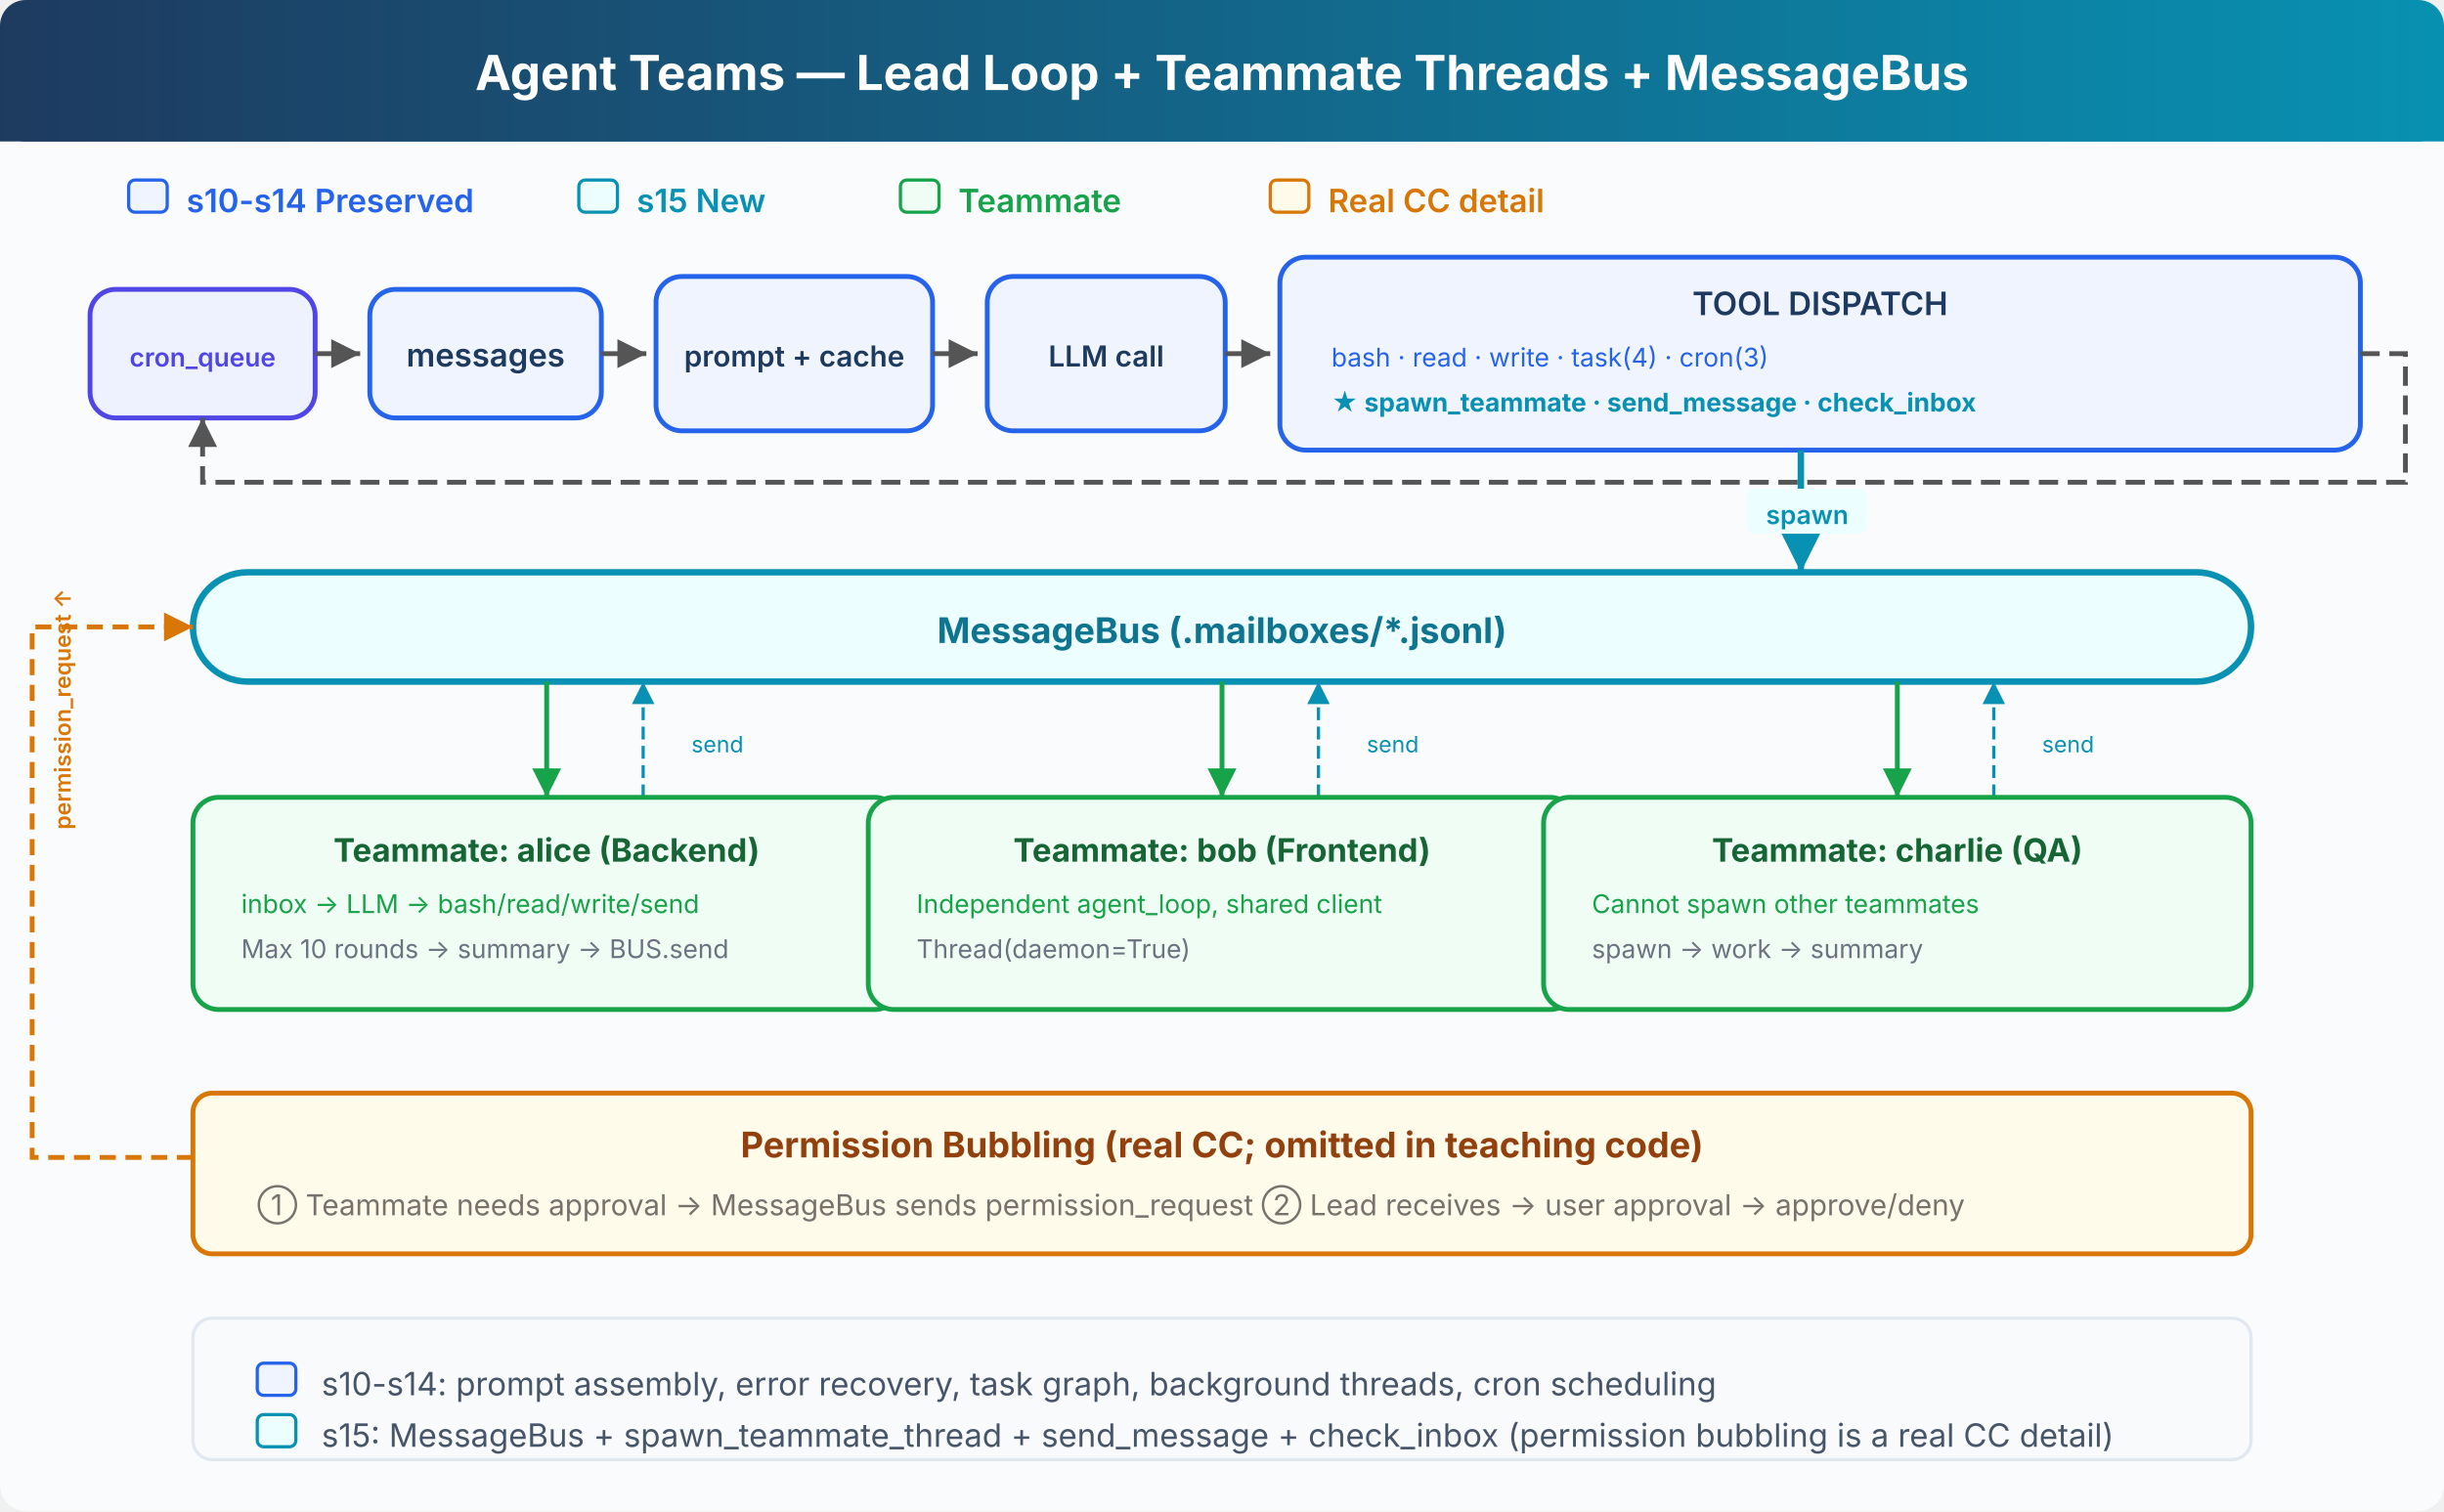
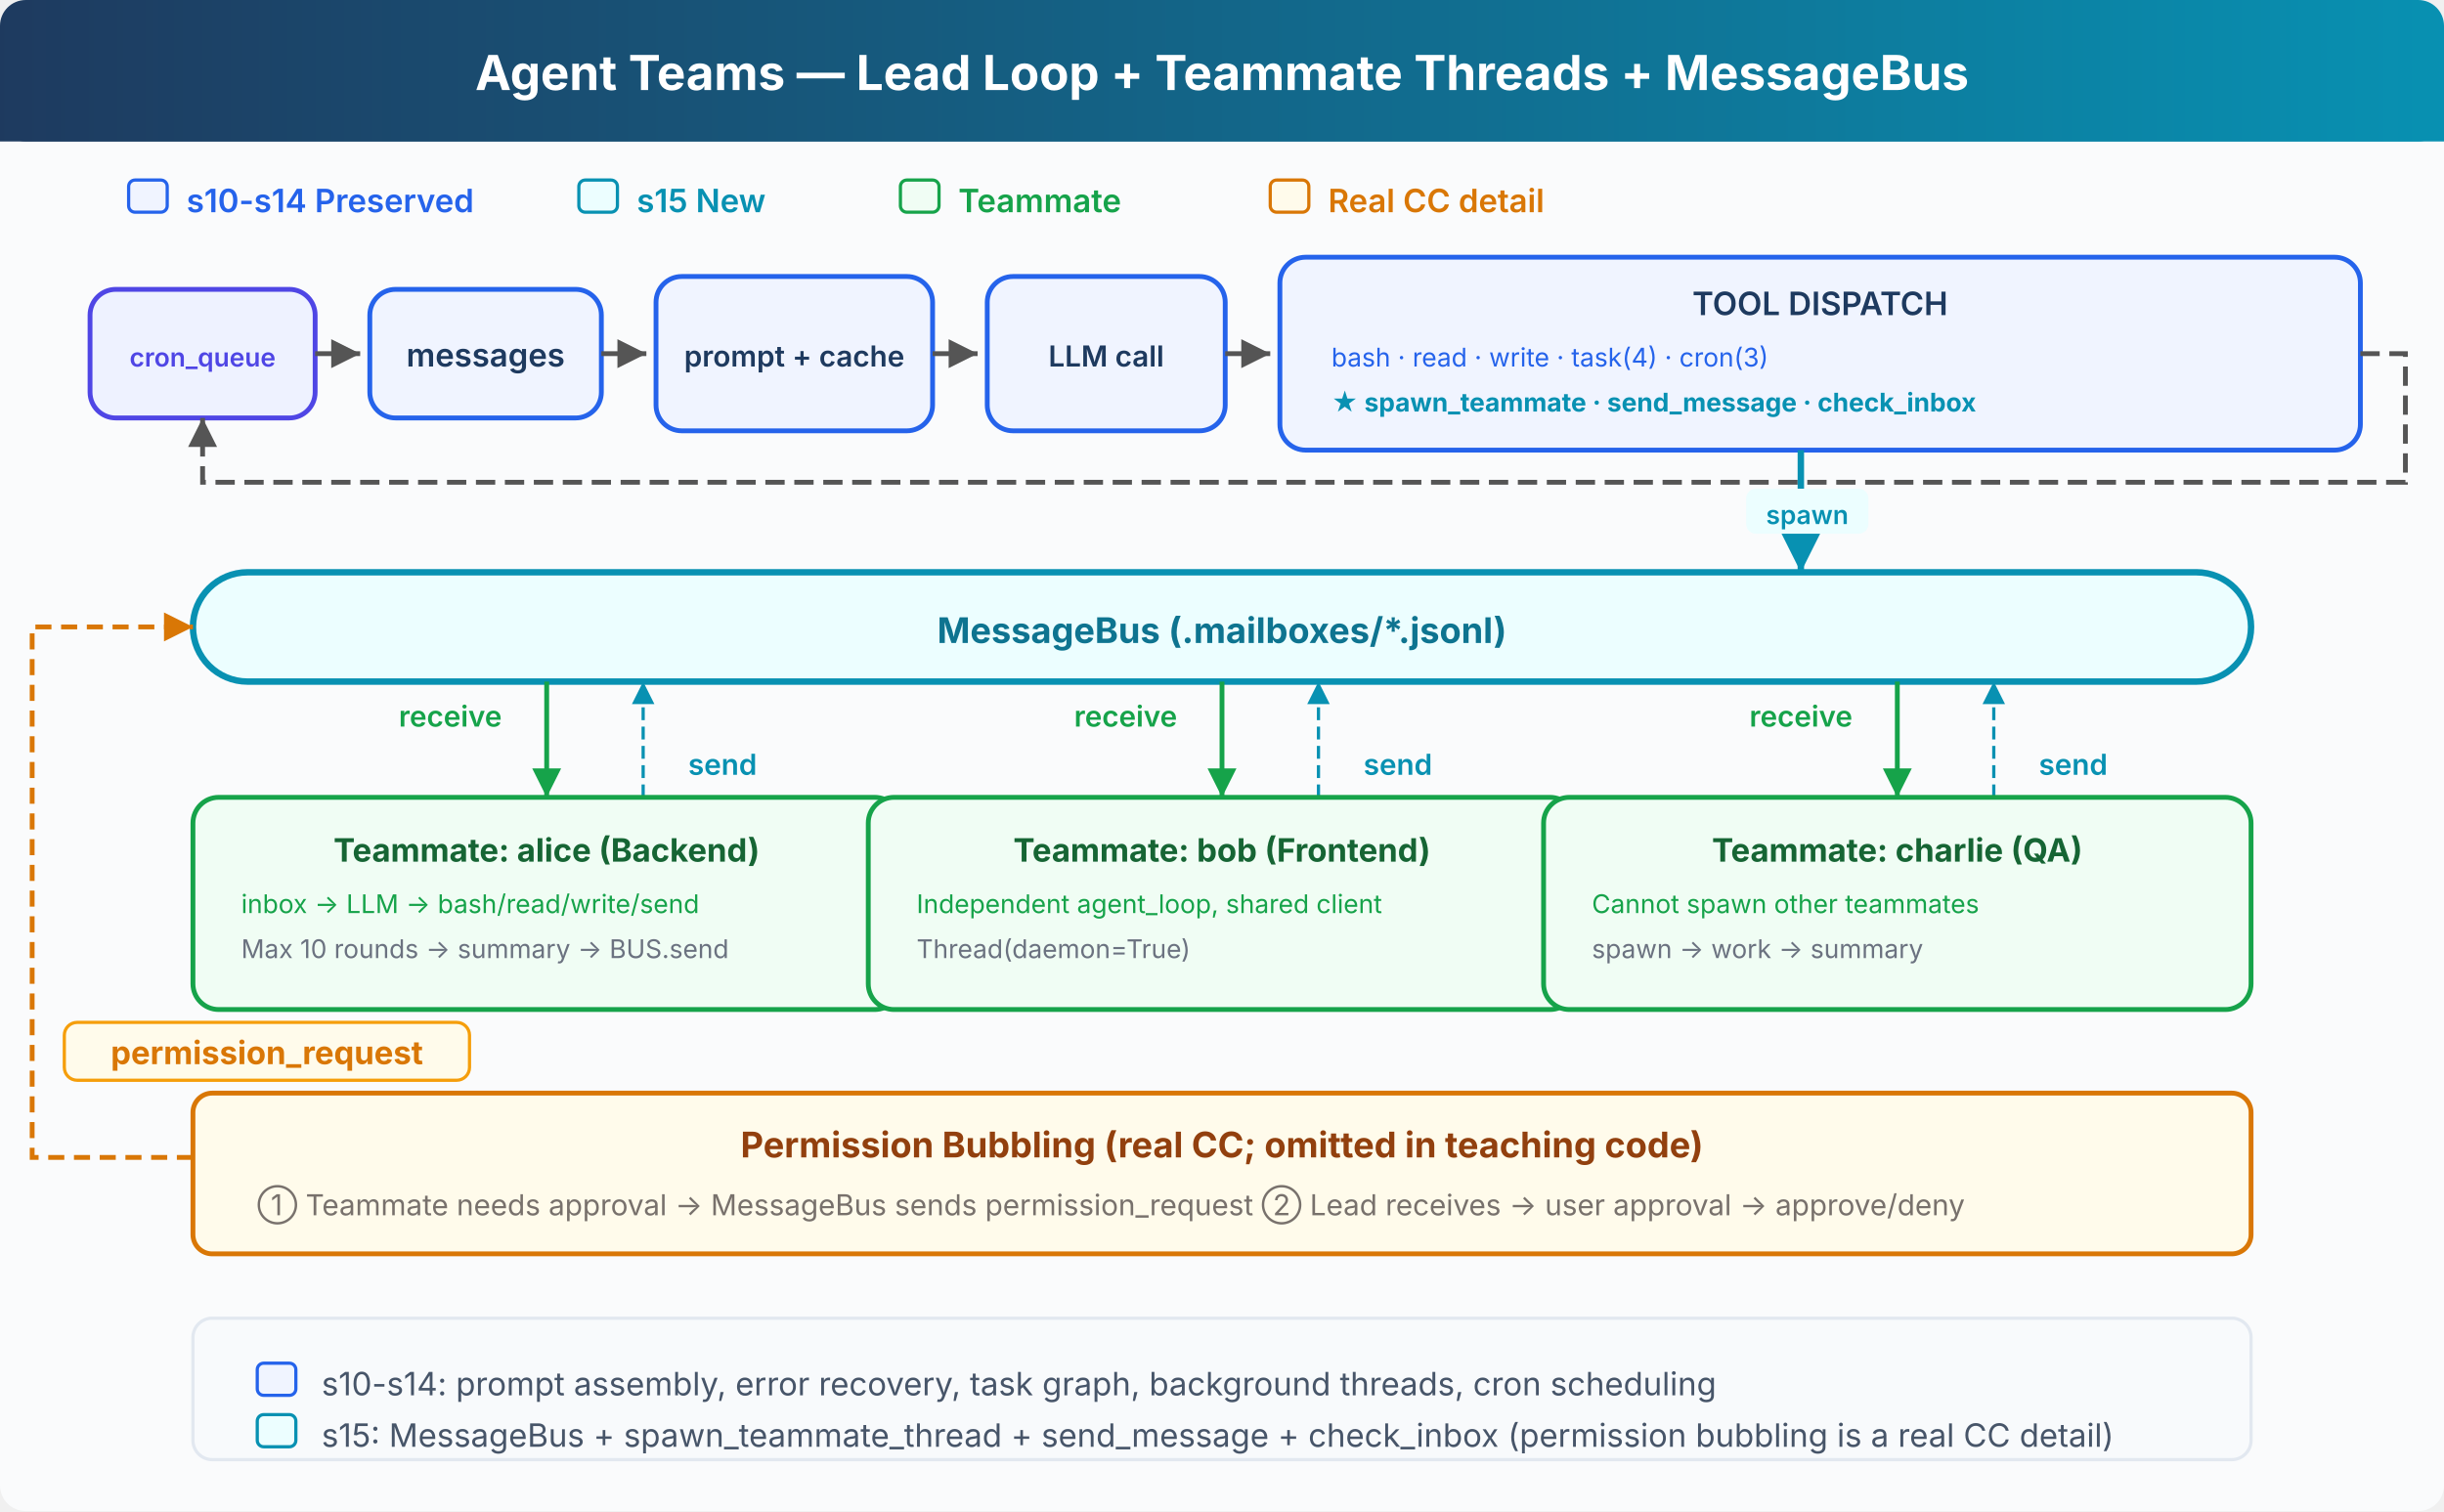
<svg xmlns="http://www.w3.org/2000/svg" viewBox="0 0 760 470" font-family="system-ui, -apple-system, sans-serif">
  <defs>
    <linearGradient id="header" x1="0" y1="0" x2="1" y2="0">
      <stop offset="0%" stop-color="#1e3a5f" />
      <stop offset="100%" stop-color="#0891b2" />
    </linearGradient>
    <marker id="arrow" viewBox="0 0 10 10" refX="10" refY="5" markerWidth="6" markerHeight="6" orient="auto-start-reverse">
      <path d="M 0 0 L 10 5 L 0 10 z" fill="#555" />
    </marker>
    <marker id="arrow-cyan" viewBox="0 0 10 10" refX="10" refY="5" markerWidth="7" markerHeight="7" orient="auto-start-reverse">
      <path d="M 0 0 L 10 5 L 0 10 z" fill="#0891b2" />
    </marker>
    <marker id="arrow-amber" viewBox="0 0 10 10" refX="10" refY="5" markerWidth="6" markerHeight="6" orient="auto-start-reverse">
      <path d="M 0 0 L 10 5 L 0 10 z" fill="#d97706" />
    </marker>
    <marker id="arrow-green" viewBox="0 0 10 10" refX="10" refY="5" markerWidth="6" markerHeight="6" orient="auto-start-reverse">
      <path d="M 0 0 L 10 5 L 0 10 z" fill="#16a34a" />
    </marker>
  </defs>
  <rect width="760" height="470" fill="#fafbfc" rx="8" />
  <rect x="0" y="0" width="760" height="44" fill="url(#header)" rx="8" />
  <rect x="0" y="36" width="760" height="8" fill="url(#header)" />
  <text x="380" y="28" fill="#fff" font-size="15" font-weight="700" text-anchor="middle">Agent Teams — Lead Loop + Teammate Threads + MessageBus</text>
  <rect x="40" y="56" width="12" height="10" rx="2" fill="#f0f4ff" stroke="#2563eb" stroke-width="1" />
  <text x="58" y="66" fill="#2563eb" font-size="10" font-weight="600">s10-s14 Preserved</text>
  <rect x="180" y="56" width="12" height="10" rx="2" fill="#ecfeff" stroke="#0891b2" stroke-width="1" />
  <text x="198" y="66" fill="#0891b2" font-size="10" font-weight="600">s15 New</text>
  <rect x="280" y="56" width="12" height="10" rx="2" fill="#f0fdf4" stroke="#16a34a" stroke-width="1" />
  <text x="298" y="66" fill="#16a34a" font-size="10" font-weight="600">Teammate</text>
  <rect x="395" y="56" width="12" height="10" rx="2" fill="#fffbeb" stroke="#d97706" stroke-width="1" />
  <text x="413" y="66" fill="#d97706" font-size="10" font-weight="600">Real CC detail</text>
  <rect x="28" y="90" width="70" height="40" rx="8" fill="#eef2ff" stroke="#4f46e5" stroke-width="1.5" />
  <text x="63" y="114" fill="#4f46e5" font-size="8" font-weight="600" text-anchor="middle">cron_queue</text>
  <line x1="98" y1="110" x2="112" y2="110" stroke="#555" stroke-width="1.5" marker-end="url(#arrow)" />
  <rect x="115" y="90" width="72" height="40" rx="8" fill="#f0f4ff" stroke="#2563eb" stroke-width="1.5" />
  <text x="151" y="114" fill="#1e3a5f" font-size="10" font-weight="600" text-anchor="middle">messages</text>
  <line x1="187" y1="110" x2="201" y2="110" stroke="#555" stroke-width="1.5" marker-end="url(#arrow)" />
  <rect x="204" y="86" width="86" height="48" rx="8" fill="#f0f4ff" stroke="#2563eb" stroke-width="1.5" />
  <text x="247" y="114" fill="#1e3a5f" font-size="9" font-weight="600" text-anchor="middle">prompt + cache</text>
  <line x1="290" y1="110" x2="304" y2="110" stroke="#555" stroke-width="1.5" marker-end="url(#arrow)" />
  <rect x="307" y="86" width="74" height="48" rx="8" fill="#f0f4ff" stroke="#2563eb" stroke-width="1.5" />
  <text x="344" y="114" fill="#1e3a5f" font-size="9" font-weight="600" text-anchor="middle">LLM call</text>
  <line x1="381" y1="110" x2="395" y2="110" stroke="#555" stroke-width="1.5" marker-end="url(#arrow)" />
  <rect x="398" y="80" width="336" height="60" rx="8" fill="#f0f4ff" stroke="#2563eb" stroke-width="1.5" />
  <text x="566" y="98" fill="#1e3a5f" font-size="10" font-weight="600" text-anchor="middle">TOOL DISPATCH</text>
  <text x="414" y="114" fill="#2563eb" font-size="8">bash · read · write · task(4) · cron(3)</text>
  <text x="414" y="128" fill="#0891b2" font-size="8" font-weight="700">★ spawn_teammate · send_message · check_inbox</text>
  <path d="M 734 110 L 748 110 L 748 150 L 63 150 L 63 130" fill="none" stroke="#555" stroke-width="1.5" marker-end="url(#arrow)" stroke-dasharray="6,3" />
  <line x1="560" y1="140" x2="560" y2="178" stroke="#0891b2" stroke-width="2" marker-end="url(#arrow-cyan)" />
  <rect x="543" y="152" width="38" height="14" rx="3" fill="#ecfeff" />
  <text x="562" y="163" fill="#0891b2" font-size="8" font-weight="600" text-anchor="middle">spawn</text>
  <rect x="60" y="178" width="640" height="34" rx="17" fill="#ecfeff" stroke="#0891b2" stroke-width="2" />
  <text x="380" y="200" fill="#0e7490" font-size="11" font-weight="700" text-anchor="middle">MessageBus (.mailboxes/*.jsonl)</text>
  <line x1="170" y1="212" x2="170" y2="248" stroke="#16a34a" stroke-width="1.5" marker-end="url(#arrow-green)" />
  <line x1="380" y1="212" x2="380" y2="248" stroke="#16a34a" stroke-width="1.5" marker-end="url(#arrow-green)" />
  <line x1="590" y1="212" x2="590" y2="248" stroke="#16a34a" stroke-width="1.5" marker-end="url(#arrow-green)" />
+   <text x="124" y="226" fill="#16a34a" font-size="9" font-weight="600">receive</text>
+   <text x="334" y="226" fill="#16a34a" font-size="9" font-weight="600">receive</text>
+   <text x="544" y="226" fill="#16a34a" font-size="9" font-weight="600">receive</text>
  <line x1="200" y1="248" x2="200" y2="212" stroke="#0891b2" stroke-width="1" stroke-dasharray="4,2" marker-end="url(#arrow-cyan)" />
  <line x1="410" y1="248" x2="410" y2="212" stroke="#0891b2" stroke-width="1" stroke-dasharray="4,2" marker-end="url(#arrow-cyan)" />
  <line x1="620" y1="248" x2="620" y2="212" stroke="#0891b2" stroke-width="1" stroke-dasharray="4,2" marker-end="url(#arrow-cyan)" />
-   <text x="215" y="234" fill="#0891b2" font-size="7">send</text>
-   <text x="425" y="234" fill="#0891b2" font-size="7">send</text>
-   <text x="635" y="234" fill="#0891b2" font-size="7">send</text>
+   <text x="214" y="241" fill="#0891b2" font-size="9" font-weight="600">send</text>
+   <text x="424" y="241" fill="#0891b2" font-size="9" font-weight="600">send</text>
+   <text x="634" y="241" fill="#0891b2" font-size="9" font-weight="600">send</text>
  <rect x="60" y="248" width="220" height="66" rx="8" fill="#f0fdf4" stroke="#16a34a" stroke-width="1.5" />
  <text x="170" y="268" fill="#166534" font-size="10" font-weight="700" text-anchor="middle">Teammate: alice (Backend)</text>
  <text x="75" y="284" fill="#16a34a" font-size="8">inbox → LLM → bash/read/write/send</text>
  <text x="75" y="298" fill="#6b7280" font-size="8">Max 10 rounds → summary → BUS.send</text>
  <rect x="270" y="248" width="220" height="66" rx="8" fill="#f0fdf4" stroke="#16a34a" stroke-width="1.5" />
  <text x="380" y="268" fill="#166534" font-size="10" font-weight="700" text-anchor="middle">Teammate: bob (Frontend)</text>
  <text x="285" y="284" fill="#16a34a" font-size="8">Independent agent_loop, shared client</text>
  <text x="285" y="298" fill="#6b7280" font-size="8">Thread(daemon=True)</text>
  <rect x="480" y="248" width="220" height="66" rx="8" fill="#f0fdf4" stroke="#16a34a" stroke-width="1.5" />
  <text x="590" y="268" fill="#166534" font-size="10" font-weight="700" text-anchor="middle">Teammate: charlie (QA)</text>
  <text x="495" y="284" fill="#16a34a" font-size="8">Cannot spawn other teammates</text>
  <text x="495" y="298" fill="#6b7280" font-size="8">spawn → work → summary</text>
  <path d="M 60 360 L 10 360 L 10 195 L 60 195" fill="none" stroke="#d97706" stroke-width="1.5" marker-end="url(#arrow-amber)" stroke-dasharray="5,3" />
-   <text x="22" y="258" fill="#d97706" font-size="7" font-weight="600" transform="rotate(-90 22 258)">permission_request ↑</text>
+   <rect x="20" y="318" width="126" height="18" rx="4" fill="#fffbeb" stroke="#f59e0b" stroke-width="1" />
+   <text x="83" y="331" fill="#d97706" font-size="10" font-weight="700" text-anchor="middle">permission_request</text>
  <rect x="60" y="340" width="640" height="50" rx="6" fill="#fffbeb" stroke="#d97706" stroke-width="1.5" />
  <text x="380" y="360" fill="#92400e" font-size="11" font-weight="700" text-anchor="middle">Permission Bubbling (real CC; omitted in teaching code)</text>
  <text x="80" y="378" fill="#78716c" font-size="9">① Teammate needs approval → MessageBus sends permission_request  ② Lead receives → user approval → approve/deny</text>
  <rect x="60" y="410" width="640" height="44" rx="6" fill="#f8fafc" stroke="#e2e8f0" stroke-width="1" />
  <rect x="80" y="424" width="12" height="10" rx="2" fill="#f0f4ff" stroke="#2563eb" stroke-width="1" />
  <text x="100" y="434" fill="#475569" font-size="10">s10-s14: prompt assembly, error recovery, task graph, background threads, cron scheduling</text>
  <rect x="80" y="440" width="12" height="10" rx="2" fill="#ecfeff" stroke="#0891b2" stroke-width="1" />
  <text x="100" y="450" fill="#475569" font-size="10">s15: MessageBus + spawn_teammate_thread + send_message + check_inbox (permission bubbling is a real CC detail)</text>
</svg>
